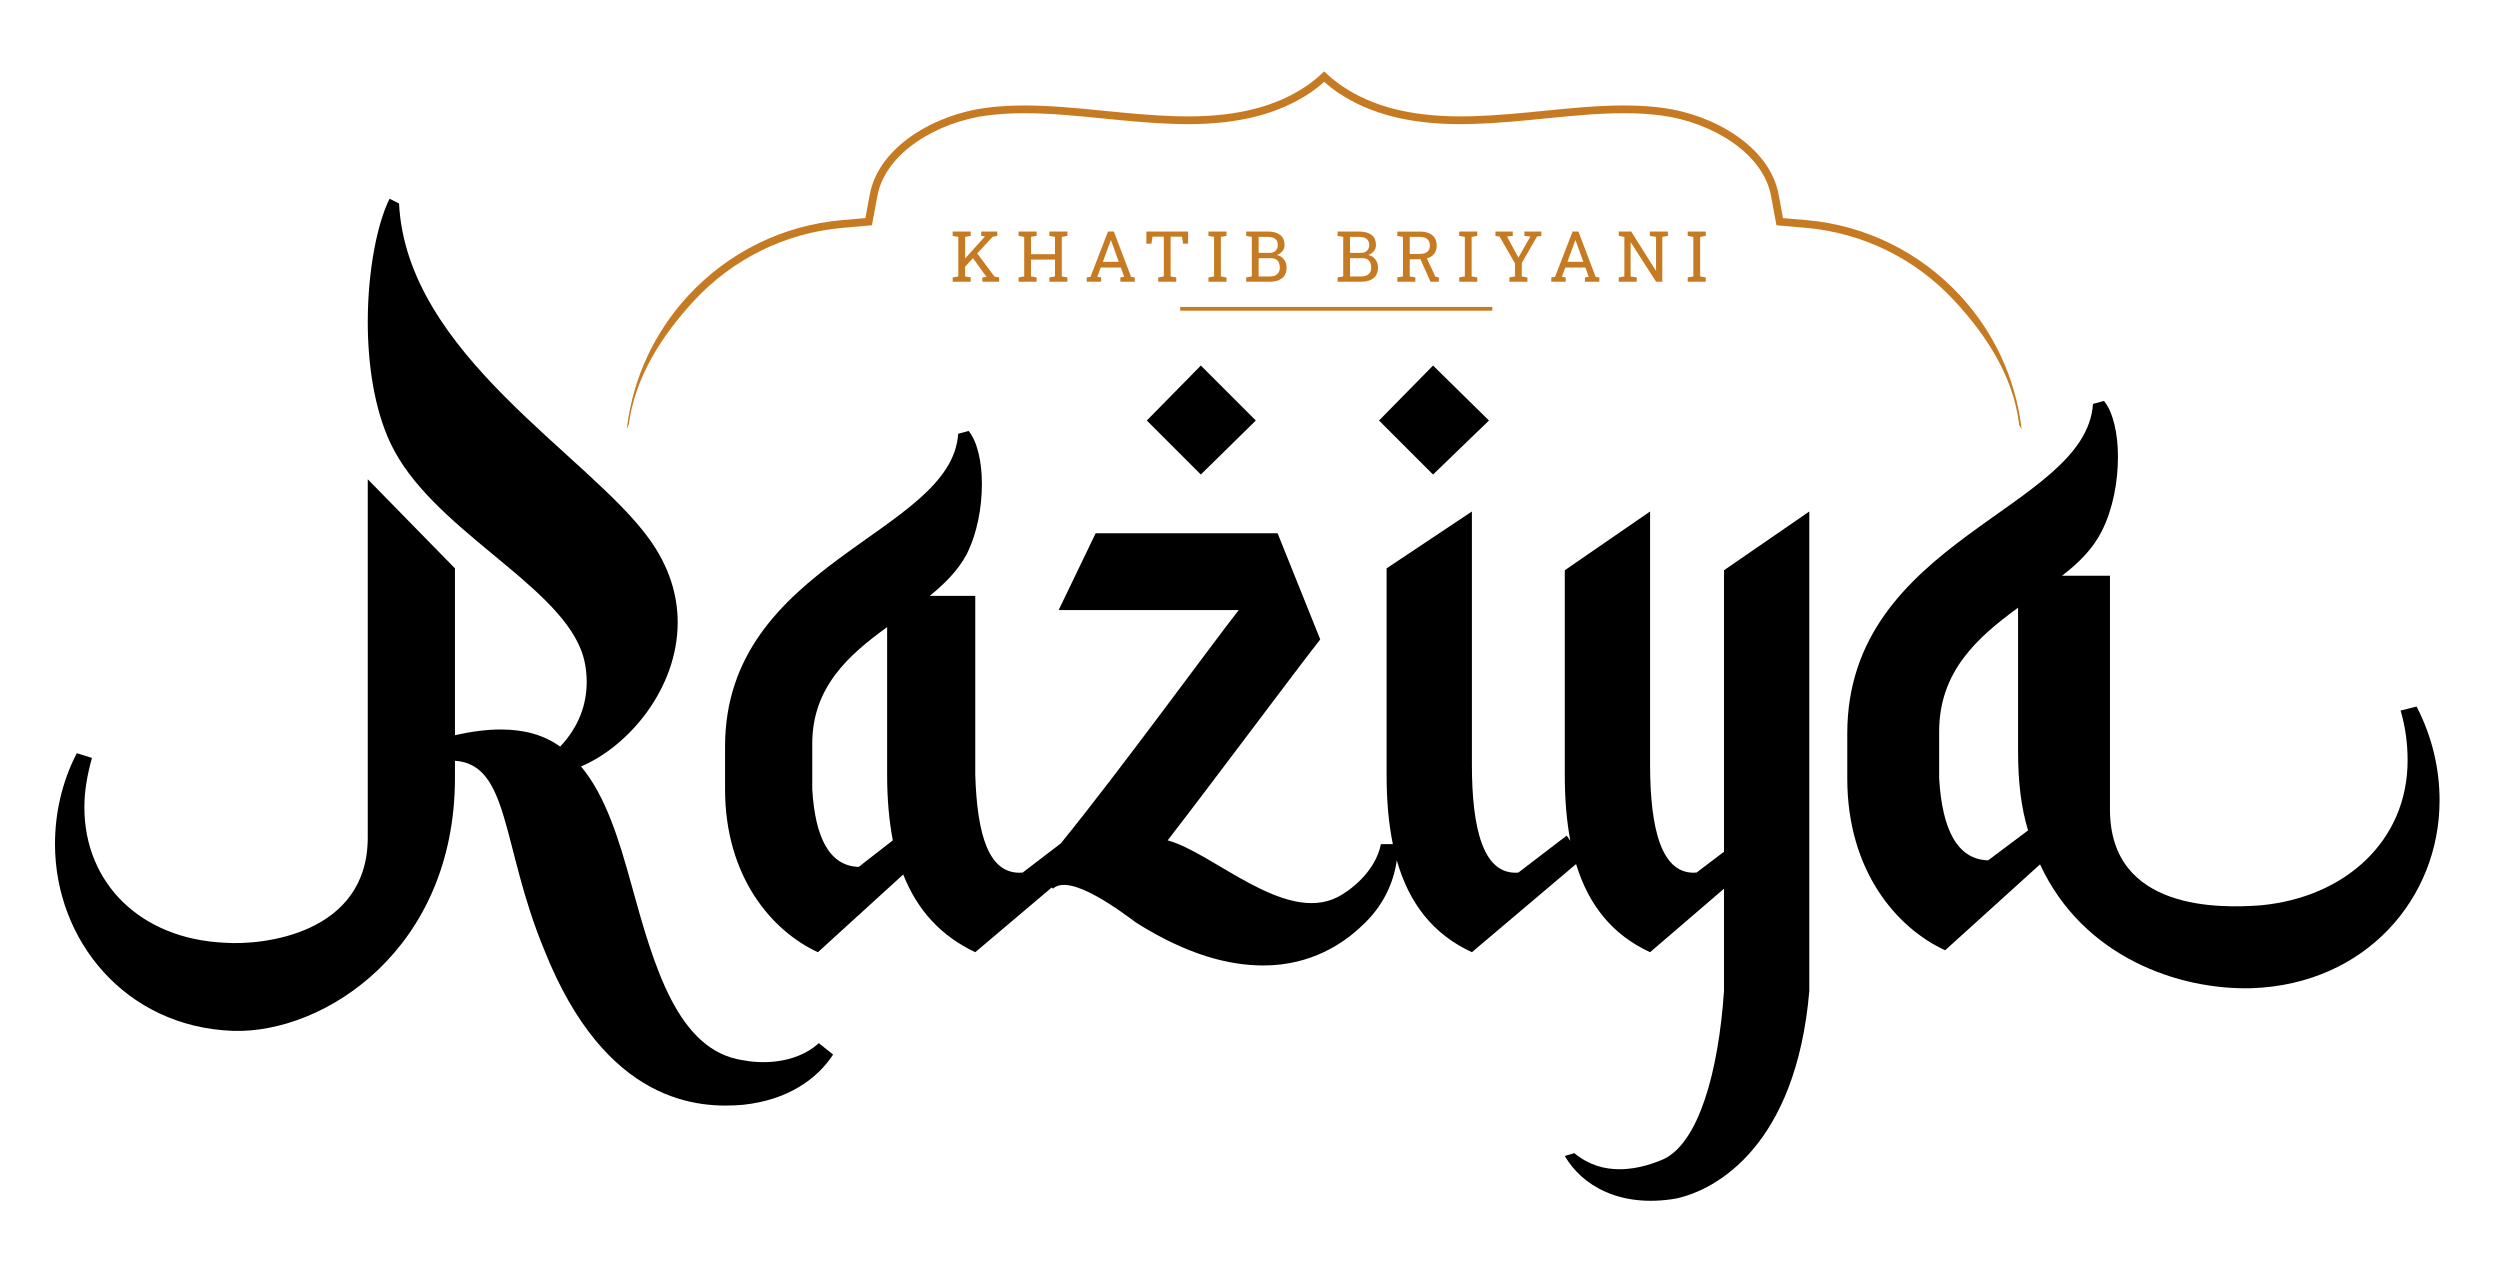
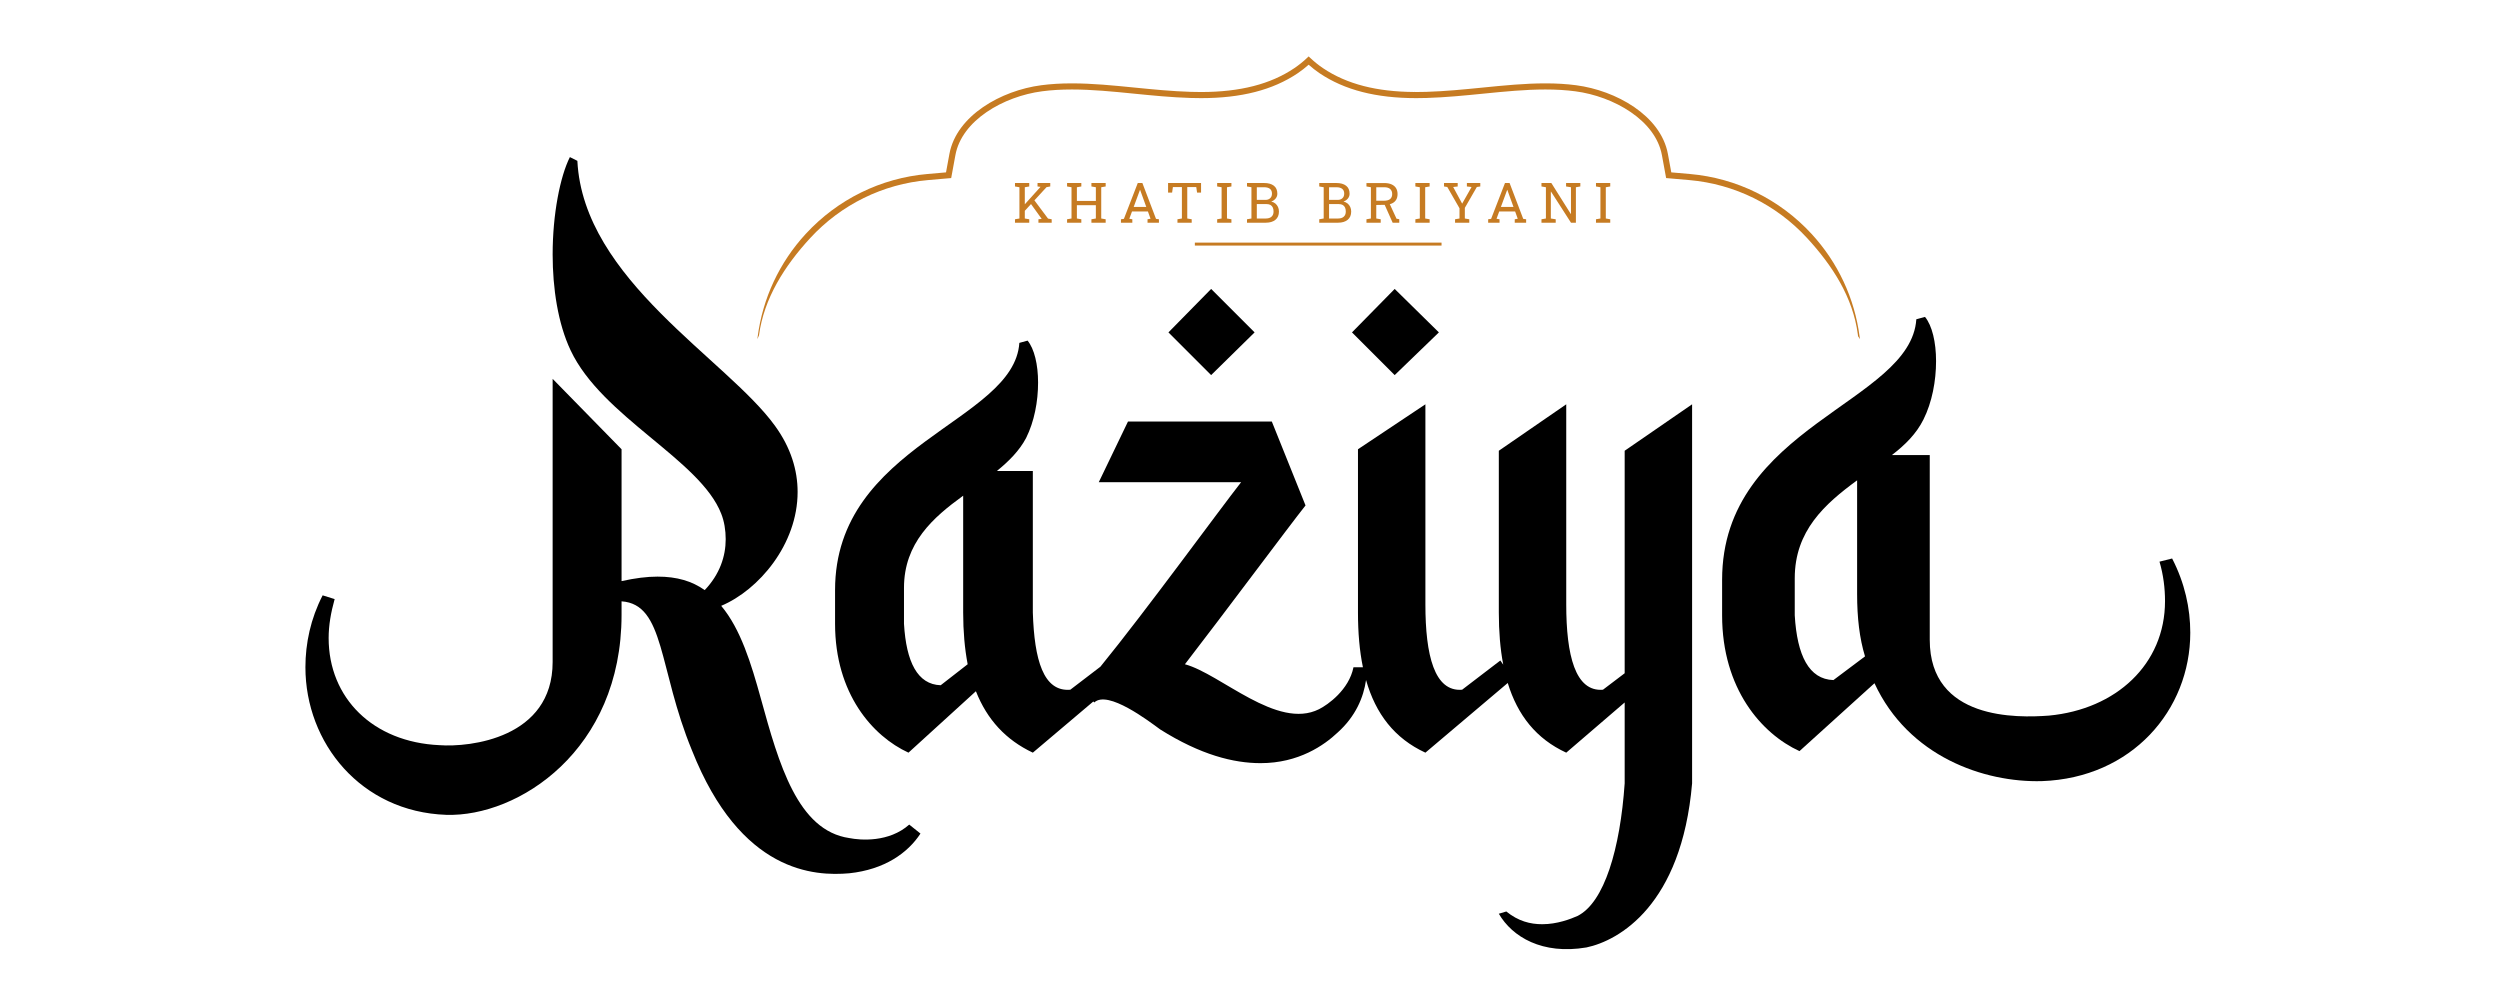
- <svg xmlns="http://www.w3.org/2000/svg" version="1.1" id="Layer_1" x="0px" y="0px" width="500px" height="253.023px" viewBox="0 0 500 253.023" enable-background="new 0 0 500 253.023" xml:space="preserve">
+ <svg xmlns="http://www.w3.org/2000/svg" version="1.1" id="Layer_1" x="0px" y="0px" width="250px" height="100px" viewBox="0 0 500 253.023" enable-background="new 0 0 500 253.023" xml:space="preserve">
  <g>
    <g>
      <g>
        <path fill="#C67B22" d="M190.536,56.349V55.48l1.124-0.193v-7.911l-1.124-0.193v-0.876h3.608v0.876l-1.124,0.193v7.911     l1.124,0.193v0.869H190.536z M192.923,53.445l-0.724-0.841l4.766-5.291l0.028-0.034l-0.752-0.097v-0.876h3.221v0.876     l-0.945,0.172L192.923,53.445z M196.468,56.349V55.48l0.828-0.097l-0.007-0.007l-2.779-3.855l0.759-1.069l3.628,4.856     l0.925,0.172v0.869H196.468z" />
        <path fill="#C67B22" d="M203.715,56.349V55.48l1.124-0.193v-7.911l-1.124-0.193v-0.876h3.608v0.876l-1.124,0.193v3.469h4.801     v-3.469l-1.124-0.193v-0.876h1.124h1.359h1.124v0.876l-1.124,0.193v7.911l1.124,0.193v0.869h-3.608V55.48l1.124-0.193v-3.373     h-4.801v3.373l1.124,0.193v0.869H203.715z" />
        <path fill="#C67B22" d="M217.348,56.349V55.48l0.745-0.104l3.51-9.07h1.166l3.449,9.07l0.738,0.104v0.869h-2.883V55.48     l0.759-0.131L224.17,53.5h-4.022l-0.682,1.849l0.759,0.131v0.869H217.348z M220.57,52.362h3.186l-1.476-4.084l-0.082-0.227     h-0.041l-0.083,0.227L220.57,52.362z" />
        <path fill="#C67B22" d="M231.644,56.349V55.48l1.124-0.193v-7.953h-2.276l-0.2,1.393h-1.021v-2.421h8.346v2.421h-1.007     l-0.207-1.393h-2.277v7.953l1.124,0.193v0.869H231.644z" />
        <path fill="#C67B22" d="M241.691,56.349V55.48l1.124-0.193v-7.911l-1.124-0.193v-0.876h3.608v0.876l-1.124,0.193v7.911     l1.124,0.193v0.869H241.691z" />
        <path fill="#C67B22" d="M249.241,56.349V55.48l1.124-0.193v-7.911l-1.124-0.193v-0.876h1.124h3.207     c1.049,0,1.868,0.227,2.459,0.679c0.591,0.453,0.887,1.132,0.887,2.038c0,0.446-0.142,0.845-0.424,1.197     c-0.283,0.352-0.657,0.613-1.121,0.783c0.404,0.083,0.752,0.245,1.041,0.486s0.514,0.536,0.672,0.883s0.238,0.728,0.238,1.142     c0,0.92-0.299,1.622-0.897,2.107c-0.598,0.485-1.407,0.728-2.428,0.728H249.241z M251.725,50.576h2.2     c0.488,0,0.882-0.141,1.183-0.424c0.302-0.283,0.452-0.668,0.452-1.155c0-0.542-0.17-0.948-0.511-1.217     c-0.34-0.269-0.832-0.403-1.476-0.403h-1.848V50.576z M251.725,55.287h2.276c0.621,0,1.102-0.153,1.445-0.459     c0.342-0.306,0.514-0.739,0.514-1.3c0-0.395-0.063-0.733-0.19-1.014c-0.127-0.28-0.32-0.497-0.579-0.648     c-0.26-0.152-0.588-0.227-0.983-0.227h-2.483V55.287z" />
        <path fill="#C67B22" d="M267.521,56.349V55.48l1.124-0.193v-7.911l-1.124-0.193v-0.876h1.124h3.207     c1.048,0,1.868,0.227,2.459,0.679c0.591,0.453,0.887,1.132,0.887,2.038c0,0.446-0.142,0.845-0.424,1.197     c-0.283,0.352-0.657,0.613-1.121,0.783c0.404,0.083,0.752,0.245,1.041,0.486s0.514,0.536,0.672,0.883     c0.159,0.347,0.238,0.728,0.238,1.142c0,0.92-0.299,1.622-0.897,2.107c-0.598,0.485-1.407,0.728-2.428,0.728H267.521z      M270.004,50.576h2.2c0.488,0,0.882-0.141,1.183-0.424c0.302-0.283,0.452-0.668,0.452-1.155c0-0.542-0.17-0.948-0.511-1.217     c-0.34-0.269-0.832-0.403-1.476-0.403h-1.848V50.576z M270.004,55.287h2.276c0.621,0,1.102-0.153,1.445-0.459     c0.342-0.306,0.514-0.739,0.514-1.3c0-0.395-0.063-0.733-0.19-1.014c-0.127-0.28-0.32-0.497-0.579-0.648     c-0.26-0.152-0.588-0.227-0.983-0.227h-2.483V55.287z" />
        <path fill="#C67B22" d="M279.465,56.349V55.48l1.124-0.193v-7.911l-1.124-0.193v-0.869h4.477c0.731,0,1.348,0.109,1.852,0.328     c0.504,0.218,0.887,0.534,1.149,0.948c0.262,0.414,0.393,0.92,0.393,1.517c0,0.589-0.128,1.083-0.383,1.483     c-0.255,0.4-0.618,0.703-1.086,0.907c-0.469,0.205-1.025,0.314-1.669,0.328l-2.249,0.041v3.421l1.124,0.193v0.869H279.465z      M281.948,50.796h1.855c0.759,0,1.31-0.145,1.656-0.435c0.345-0.29,0.517-0.713,0.517-1.269c0-0.529-0.166-0.947-0.496-1.255     c-0.331-0.308-0.844-0.462-1.538-0.462h-1.993V50.796z M286.093,56.349l-2.235-5.014l1.359-0.014l1.855,4.015l0.697,0.124v0.89     H286.093z" />
        <path fill="#C67B22" d="M291.843,56.349V55.48l1.124-0.193v-7.911l-1.124-0.193v-0.876h3.608v0.876l-1.124,0.193v7.911     l1.124,0.193v0.869H291.843z" />
        <path fill="#C67B22" d="M301.884,56.349V55.48l1.124-0.193v-2.593l-3.09-5.38l-0.828-0.131v-0.876h3.462v0.876l-1.145,0.131     l2.131,3.946l0.145,0.269l0.007-0.014l0.138-0.255l2.235-3.946l-1.187-0.131v-0.876h3.394v0.876l-0.876,0.131l-3.035,5.277v2.697     l1.124,0.193v0.869H301.884z" />
        <path fill="#C67B22" d="M310.261,56.349V55.48l0.745-0.104l3.51-9.07h1.166l3.449,9.07l0.738,0.104v0.869h-2.883V55.48     l0.759-0.131l-0.662-1.849h-4.022l-0.682,1.849l0.759,0.131v0.869H310.261z M313.482,52.362h3.186l-1.476-4.084l-0.082-0.227     h-0.041l-0.083,0.227L313.482,52.362z" />
        <path fill="#C67B22" d="M323.749,56.349V55.48l1.124-0.193v-7.911l-1.124-0.193v-0.876h1.124h1.373l4.924,7.829l0.041-0.014     v-6.746l-1.235-0.193v-0.876h2.483h1.124v0.876l-1.124,0.193v8.974h-1.242l-5.056-7.87l-0.041,0.014v6.794l1.234,0.193v0.869     H323.749z" />
        <path fill="#C67B22" d="M337.542,56.349V55.48l1.124-0.193v-7.911l-1.124-0.193v-0.876h3.608v0.876l-1.124,0.193v7.911     l1.124,0.193v0.869H337.542z" />
      </g>
    </g>
    <path fill="#C67B22" d="M404.244,85.159c-1.266-9.669-5.472-18.727-12.159-25.983c-8.055-8.74-18.99-14.123-30.784-15.151   l-4.707-0.411l-0.853-4.647c-0.451-2.453-1.51-4.691-2.992-6.677c-1.482-1.987-3.384-3.726-5.537-5.201   c-4.308-2.948-9.624-4.853-14.707-5.524c-2.413-0.318-4.954-0.472-7.762-0.471c-5.193,0-10.399,0.519-15.884,1.065   c-4.642,0.462-9.423,0.937-14.23,1.083c-0.849,0.026-1.702,0.04-2.556,0.04l-0.586-0.021v0.014   c-4.719-0.038-8.936-0.532-12.693-1.497c-3.911-1.005-7.331-2.513-10.33-4.537c-1.088-0.733-2.123-1.562-3.094-2.472l-0.135-0.126   l-0.394-0.369l-0.529,0.496c-0.97,0.909-2.006,1.738-3.093,2.471c-3.001,2.024-6.42,3.532-10.332,4.537   c-3.912,1.005-8.315,1.505-13.271,1.505c-0.857,0-1.712-0.014-2.563-0.04c-4.806-0.146-9.589-0.621-14.23-1.083   c-5.486-0.545-10.692-1.064-15.885-1.065v0l-0.001,0c-2.808,0-5.349,0.154-7.762,0.472c-5.083,0.671-10.399,2.576-14.707,5.524   c-2.153,1.474-4.055,3.214-5.537,5.201c-1.481,1.986-2.541,4.224-2.991,6.677l-0.854,4.647l-4.707,0.411   c-11.794,1.028-22.729,6.411-30.784,15.151c-6.687,7.255-10.894,16.313-12.159,25.983l-0.085,0.651l0.415-0.971   c1.233-9.336,6.507-17.606,12.966-24.615c7.797-8.459,18.371-13.663,29.781-14.658l5.881-0.513l1.067-5.806   c0.402-2.19,1.35-4.207,2.711-6.033c1.36-1.825,3.133-3.454,5.171-4.849c4.071-2.791,9.19-4.631,14.035-5.267   c2.337-0.308,4.809-0.458,7.561-0.458h0.003c5.088,0,10.243,0.511,15.728,1.057c4.642,0.462,9.459,0.942,14.336,1.09   c0.866,0.026,1.736,0.041,2.61,0.041l0.006,0v0c5.056,0,9.59-0.51,13.651-1.554c4.062-1.043,7.653-2.622,10.811-4.752   c0.964-0.65,1.882-1.374,2.757-2.152c0.875,0.778,1.793,1.503,2.758,2.153c3.157,2.13,6.746,3.708,10.807,4.751   c4.054,1.042,8.578,1.551,13.624,1.554l0.006,0h0.031c0.874,0,1.745-0.014,2.611-0.041c4.876-0.148,9.694-0.628,14.336-1.09   c5.484-0.546,10.64-1.057,15.728-1.057h0.003c2.752,0,5.223,0.15,7.56,0.458c4.845,0.636,9.964,2.476,14.035,5.267   c2.037,1.395,3.811,3.024,5.171,4.849c1.361,1.825,2.309,3.843,2.711,6.032l1.066,5.806l5.881,0.513   c11.411,0.995,21.984,6.199,29.782,14.658c6.459,7.009,11.604,15.008,12.837,24.344l0.066,0.501l0.478,0.74L404.244,85.159z" />
    <g>
      <path d="M148.614,212.05c-13.079-1.895-17.818-18.766-22.367-35.257c-2.464-8.909-5.118-17.628-10.046-23.504    c9.478-3.981,19.335-15.544,19.335-28.812c0-5.497-1.706-11.183-5.686-16.68c-12.131-16.87-48.526-36.963-50.042-67.102    l-1.895-0.948c-2.465,4.928-4.36,14.406-4.36,24.642c0,8.53,1.327,17.439,4.55,24.263c7.961,16.87,32.792,27.675,38.1,41.323    c0.758,1.895,1.137,4.17,1.137,6.445c0,4.36-1.517,8.909-5.308,12.889c-3.223-2.274-7.013-3.412-11.942-3.412    c-2.653,0-5.686,0.379-9.098,1.137v-33.361L73.551,95.854v71.651c0,19.334-21.04,21.609-28.622,21.041    c-16.871-0.758-28.054-11.942-28.054-27.106c0-3.222,0.569-6.445,1.517-9.857l-3.033-0.948c-3.033,5.876-4.36,12.131-4.36,18.197    c0,19.145,14.027,36.583,35.636,37.342c18.197,0.569,44.355-16.302,44.355-50.611v-3.412c10.994,0.758,9.288,17.06,17.818,37.721    c12.321,31.087,31.087,31.845,39.806,31.087c8.909-0.948,14.785-5.118,18.007-10.046l-2.843-2.275    C158.66,213.187,151.457,212.619,148.614,212.05z" />
      <polygon points="251.162,84.102 240.168,73.108 229.364,84.102 240.168,94.906   " />
      <polygon points="297.792,84.102 286.609,73.108 275.805,84.102 286.609,94.906   " />
      <path d="M344.801,170.348l-5.497,4.17c-7.013,0.568-9.287-8.719-9.287-21.609v-50.611l-17.06,11.752v40.943    c0,4.808,0.356,9.204,1.118,13.175l-0.739-1.043l-9.668,7.393c-7.013,0.568-9.288-8.719-9.288-21.609v-50.611l-17.06,11.373    v41.322c0,5.077,0.396,9.695,1.25,13.837h-2.388c-1.137,5.687-6.444,9.478-8.719,10.615c-10.615,5.307-24.831-8.909-33.93-11.373    c9.667-12.51,26.158-34.688,30.517-40.185l-8.529-21.23h-36.394l-7.393,15.354h36.016c-5.409,6.884-24.135,32.611-35.601,46.68    l-7.619,5.826c-6.824,0.568-9.099-7.582-9.478-19.524v-35.825h-9.099c3.033-2.464,5.686-5.118,7.393-8.34    c2.085-4.17,3.033-9.288,3.033-14.027c0-4.549-0.948-8.53-2.654-10.615l-2.085,0.569c-1.326,20.093-46.629,25.589-46.629,62.552    v8.53c0,17.629,9.477,28.433,18.576,32.603l17.06-15.543c2.844,7.203,7.583,12.321,14.406,15.543l15.307-12.952l0.238,0.252    c3.412-3.222,13.838,4.739,16.681,6.824c10.236,6.445,18.576,8.53,25.4,8.53c9.667,0,16.112-4.549,19.523-7.772    c4.534-4.081,6.533-8.883,7.159-13.256c2.439,8.558,7.2,14.766,15.019,18.374l20.836-17.63c2.5,8.174,7.209,14.127,14.8,17.63    l14.785-12.7v20.472c-1.137,16.491-5.118,30.139-11.942,33.551c-1.706,0.758-5.118,2.085-8.909,2.085    c-3.033,0-6.066-0.758-9.099-3.223l-1.895,0.569c3.411,5.876,10.994,10.426,22.178,8.53c8.151-1.706,24.073-10.615,26.727-41.512    v-95.914l-17.06,11.752V170.348z M171.739,173.381c-5.876-0.19-8.719-5.876-9.288-15.544v-9.099    c0-11.373,7.393-17.818,14.975-23.315v29.57c0,4.739,0.379,9.099,1.137,13.079L171.739,173.381z" />
      <path d="M483.319,141.311l-3.196,0.799c0.999,3.396,1.398,6.792,1.398,9.988c0,15.981-12.385,27.367-29.365,28.966    c-7.991,0.599-30.164,1.199-30.164-19.177v-46.744h-9.589c3.396-2.597,6.193-5.394,7.991-8.989    c2.197-4.395,3.196-9.788,3.196-14.783c0-4.794-0.999-8.989-2.797-11.187l-2.197,0.599c-1.398,21.175-49.141,26.968-49.141,65.921    v8.989c0,18.578,9.988,29.964,19.576,34.359l18.977-17.18c8.59,18.578,27.767,25.17,42.35,24.771    c22.772-0.799,37.555-17.978,37.555-37.555C487.913,153.895,486.515,147.503,483.319,141.311z M397.621,172.074    c-6.192-0.2-9.189-6.193-9.788-16.381v-9.389c0-11.985,7.591-18.778,15.781-24.77V150.3c0,5.993,0.6,11.187,1.998,15.781    L397.621,172.074z" />
    </g>
    <line fill="none" stroke="#C67B22" stroke-width="0.75" stroke-miterlimit="10" x1="236.046" y1="61.762" x2="298.466" y2="61.762" />
  </g>
</svg>
